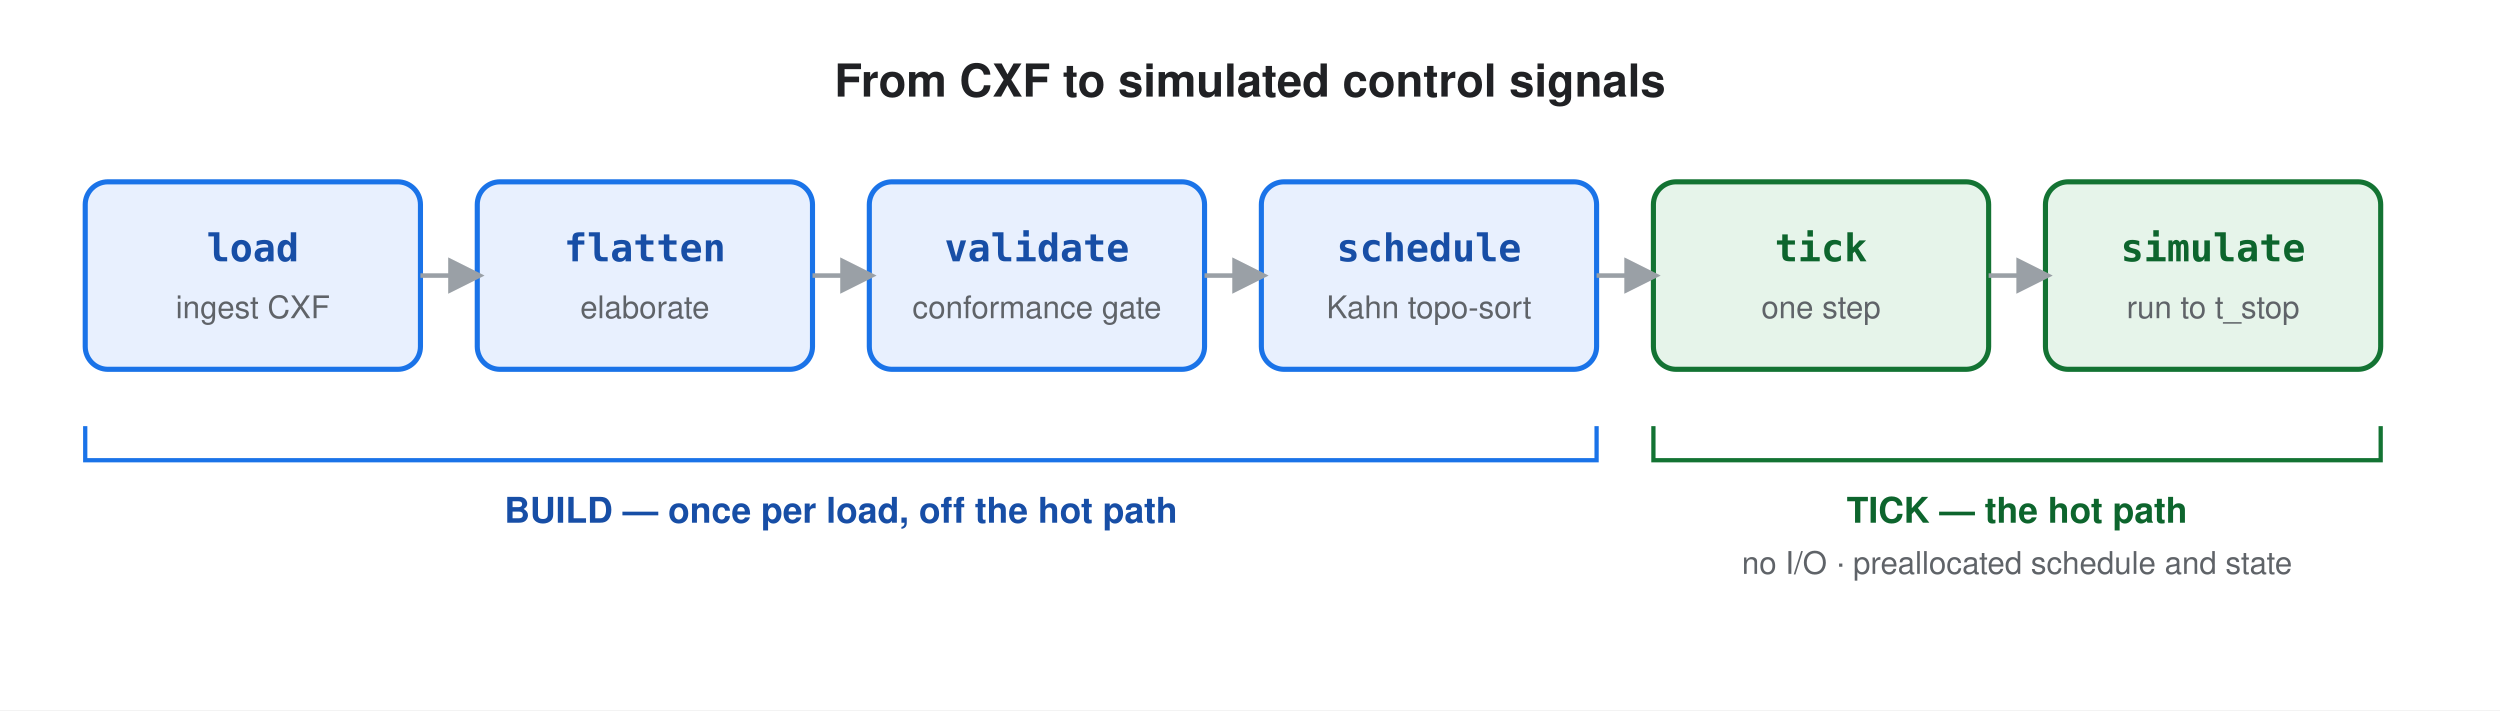
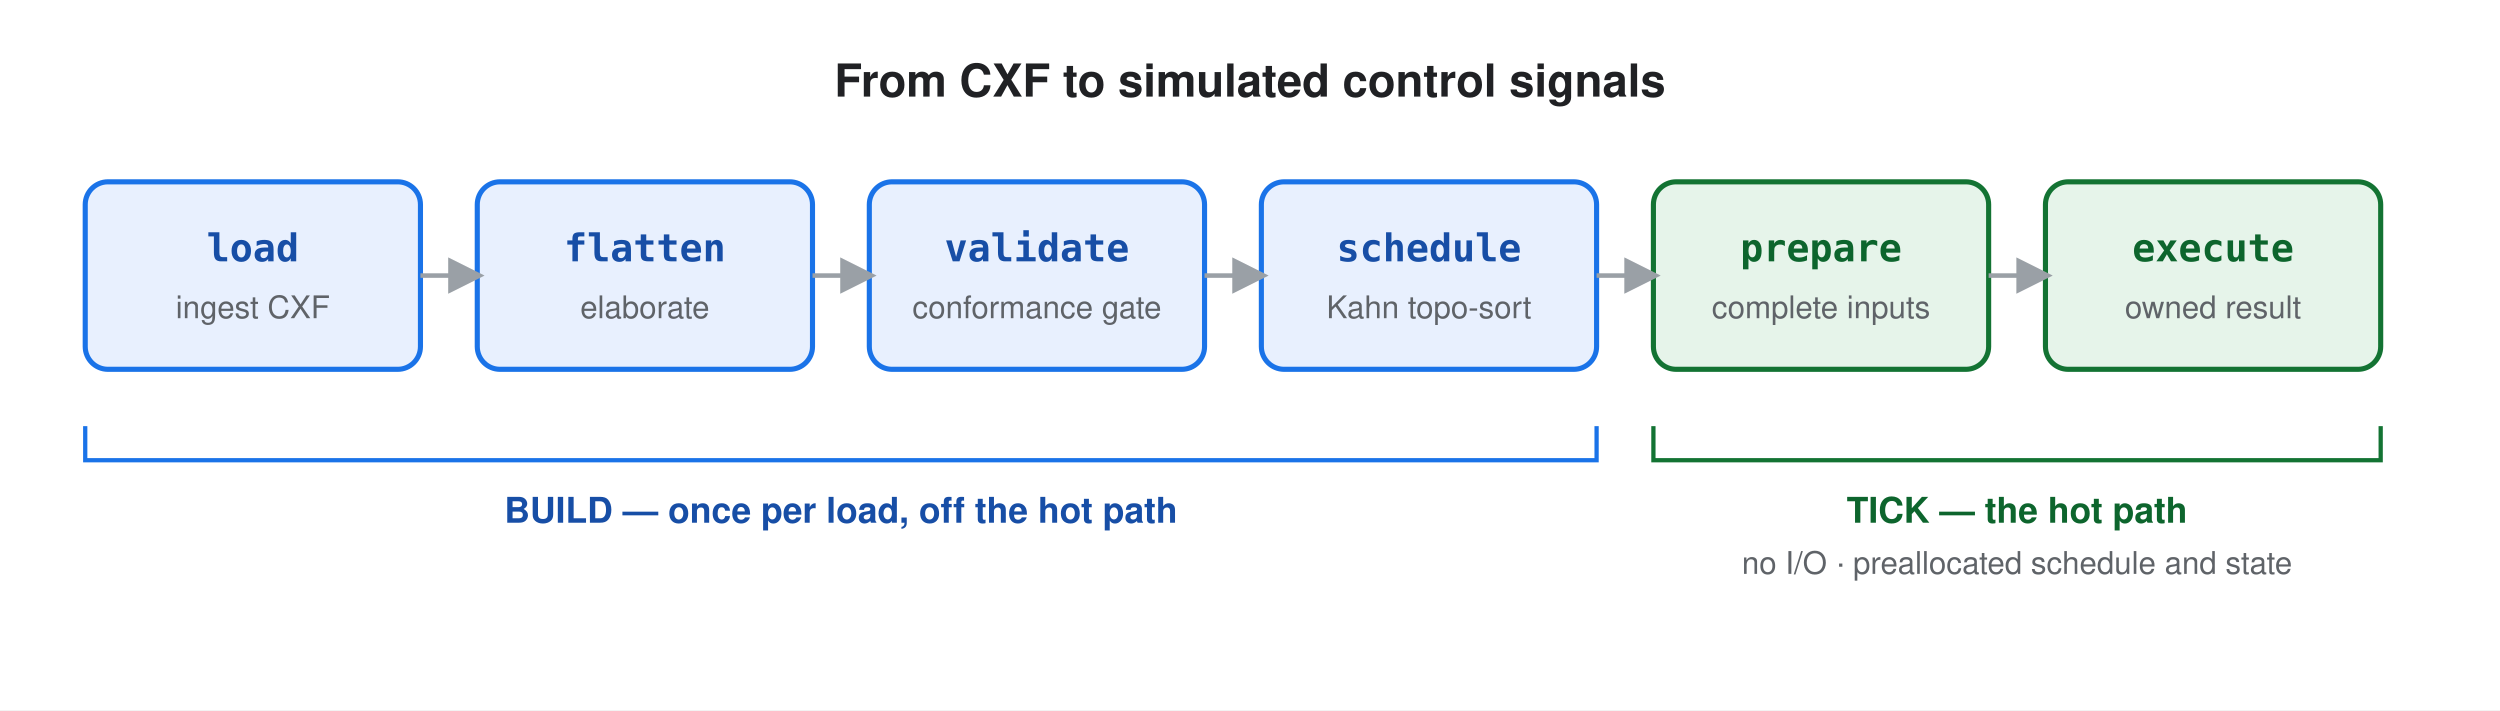
<svg xmlns="http://www.w3.org/2000/svg" viewBox="0 0 880 250" font-family="-apple-system, Segoe UI, Helvetica, Arial, sans-serif" role="img" aria-labelledby="ptitle pdesc">
  <rect width="880" height="250" fill="#ffffff" />
  <text x="440" y="34" text-anchor="middle" font-size="16" font-weight="700" fill="#202124">From CXF to simulated control signals</text>
  <defs>
    <marker id="parrow" viewBox="0 0 10 10" refX="8" refY="5" markerWidth="8" markerHeight="8" orient="auto-start-reverse">
      <path d="M0 0 L10 5 L0 10 z" fill="#9aa0a6" />
    </marker>
  </defs>
  <g>
    <rect x="30" y="64" width="118" height="66" rx="8" fill="#e8f0fe" stroke="#1a73e8" stroke-width="1.8" />
    <text x="89" y="92" text-anchor="middle" font-size="13.5" font-weight="700" fill="#174ea6" font-family="ui-monospace, SFMono-Regular, Menlo, Consolas, monospace">load</text>
    <text x="89" y="112" text-anchor="middle" font-size="11" fill="#5f6368">ingest CXF</text>
    <rect x="168" y="64" width="118" height="66" rx="8" fill="#e8f0fe" stroke="#1a73e8" stroke-width="1.8" />
    <text x="227" y="92" text-anchor="middle" font-size="13.5" font-weight="700" fill="#174ea6" font-family="ui-monospace, SFMono-Regular, Menlo, Consolas, monospace">flatten</text>
    <text x="227" y="112" text-anchor="middle" font-size="11" fill="#5f6368">elaborate</text>
    <rect x="306" y="64" width="118" height="66" rx="8" fill="#e8f0fe" stroke="#1a73e8" stroke-width="1.8" />
    <text x="365" y="92" text-anchor="middle" font-size="13.5" font-weight="700" fill="#174ea6" font-family="ui-monospace, SFMono-Regular, Menlo, Consolas, monospace">validate</text>
    <text x="365" y="112" text-anchor="middle" font-size="11" fill="#5f6368">conformance gate</text>
    <rect x="444" y="64" width="118" height="66" rx="8" fill="#e8f0fe" stroke="#1a73e8" stroke-width="1.8" />
    <text x="503" y="92" text-anchor="middle" font-size="13.5" font-weight="700" fill="#174ea6" font-family="ui-monospace, SFMono-Regular, Menlo, Consolas, monospace">schedule</text>
    <text x="503" y="112" text-anchor="middle" font-size="11" fill="#5f6368">Kahn topo-sort</text>
  </g>
  <g>
    <rect x="582" y="64" width="118" height="66" rx="8" fill="#e6f4ea" stroke="#137333" stroke-width="1.8" />
-     <text x="641" y="92" text-anchor="middle" font-size="13.5" font-weight="700" fill="#0d652d" font-family="ui-monospace, SFMono-Regular, Menlo, Consolas, monospace">tick</text>
-     <text x="641" y="112" text-anchor="middle" font-size="11" fill="#5f6368">one step</text>
+     <text x="641" y="92" text-anchor="middle" font-size="13.5" font-weight="700" fill="#0d652d" font-family="ui-monospace, SFMono-Regular, Menlo, Consolas, monospace">prepare</text>
+     <text x="641" y="112" text-anchor="middle" font-size="11" fill="#5f6368">complete inputs</text>
    <rect x="720" y="64" width="118" height="66" rx="8" fill="#e6f4ea" stroke="#137333" stroke-width="1.8" />
-     <text x="779" y="92" text-anchor="middle" font-size="13.5" font-weight="700" fill="#0d652d" font-family="ui-monospace, SFMono-Regular, Menlo, Consolas, monospace">simulate</text>
-     <text x="779" y="112" text-anchor="middle" font-size="11" fill="#5f6368">run to t_stop</text>
+     <text x="779" y="92" text-anchor="middle" font-size="13.5" font-weight="700" fill="#0d652d" font-family="ui-monospace, SFMono-Regular, Menlo, Consolas, monospace">execute</text>
+     <text x="779" y="112" text-anchor="middle" font-size="11" fill="#5f6368">owned result</text>
  </g>
  <g stroke="#9aa0a6" stroke-width="1.6" fill="none">
    <path d="M148 97 L168 97" marker-end="url(#parrow)" />
    <path d="M286 97 L306 97" marker-end="url(#parrow)" />
    <path d="M424 97 L444 97" marker-end="url(#parrow)" />
    <path d="M562 97 L582 97" marker-end="url(#parrow)" />
    <path d="M700 97 L720 97" marker-end="url(#parrow)" />
  </g>
  <path d="M30 150 L30 162 L562 162 L562 150" fill="none" stroke="#1a73e8" stroke-width="1.5" />
  <text x="296" y="184" text-anchor="middle" font-size="12.5" font-weight="600" fill="#174ea6">BUILD — once per load, off the hot path</text>
  <path d="M582 150 L582 162 L838 162 L838 150" fill="none" stroke="#137333" stroke-width="1.5" />
  <text x="710" y="184" text-anchor="middle" font-size="12.5" font-weight="600" fill="#0d652d">TICK — the hot path</text>
  <text x="710" y="202" text-anchor="middle" font-size="11" fill="#5f6368">no I/O · preallocated schedule and state</text>
</svg>
